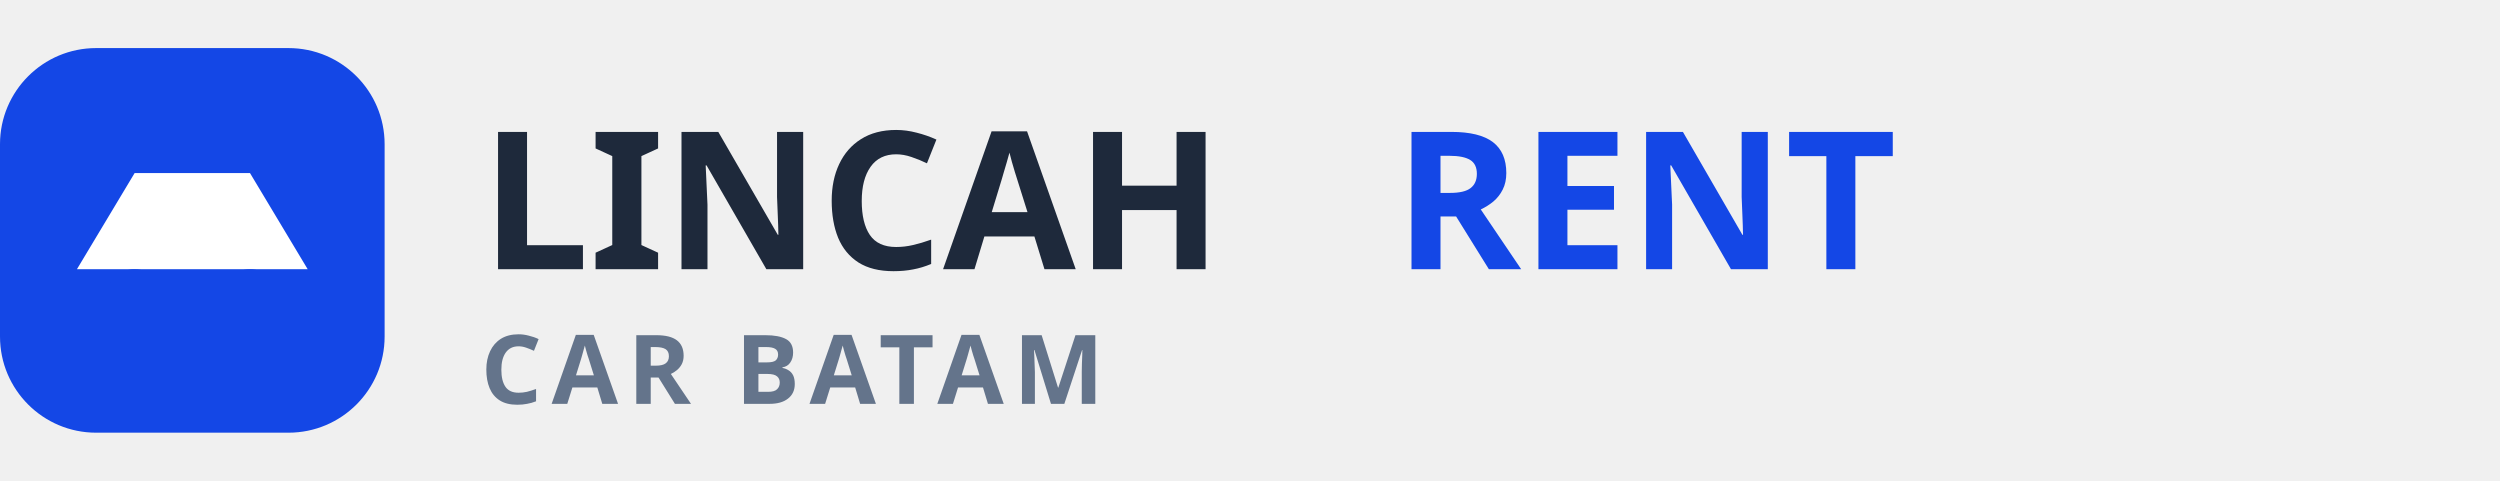
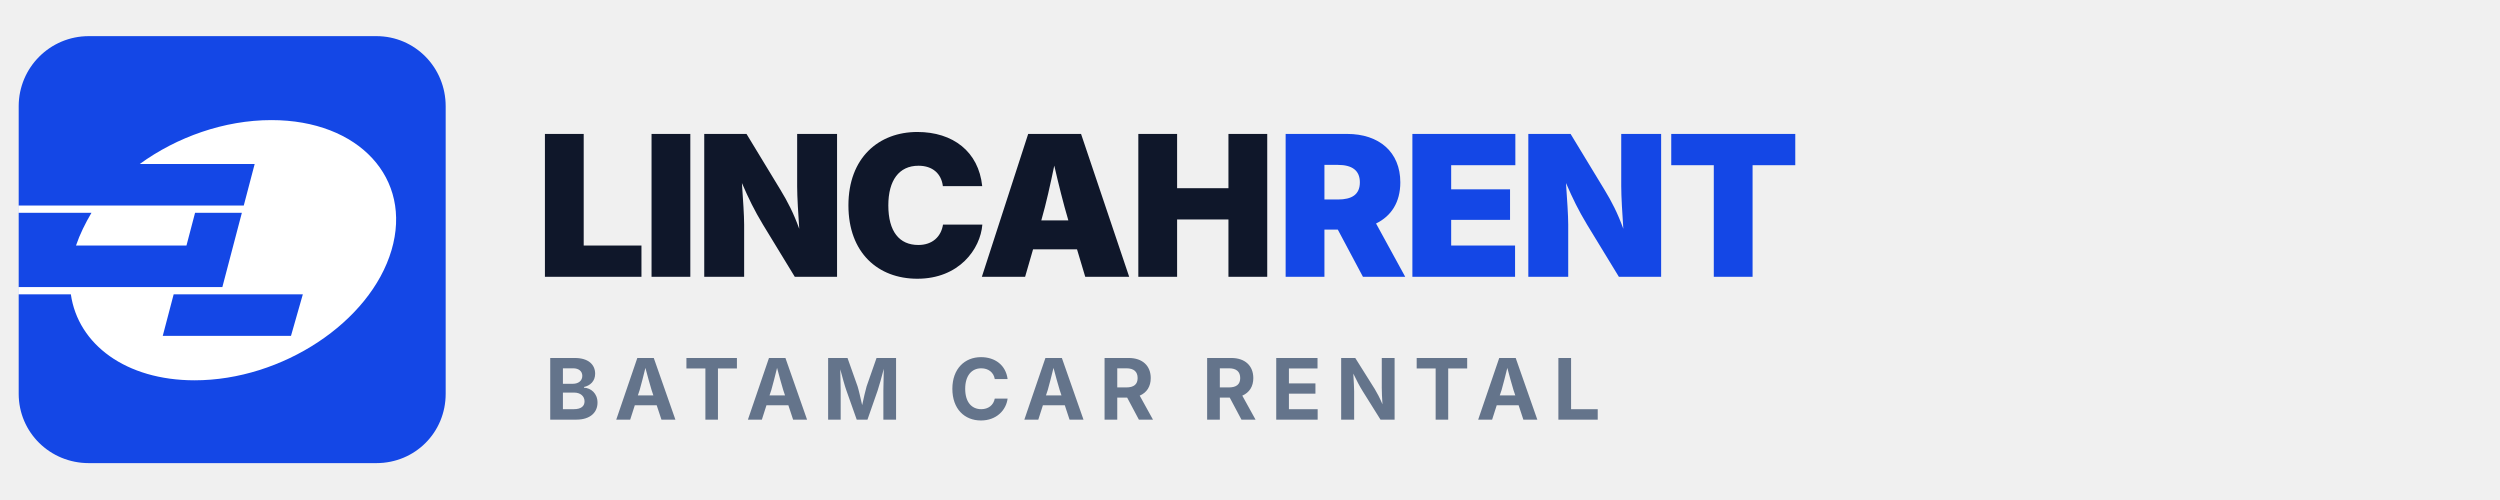
- <svg xmlns="http://www.w3.org/2000/svg" viewBox="0 0 260 50" width="260" height="50">
-   <rect x="0" y="5" width="40" height="40" rx="10" fill="#1447E6" />
-   <path d="M8 28 L14 18 L26 18 L32 28 Z" fill="#FFFFFF" />
-   <circle cx="14" cy="31" r="3" fill="#1447E6" />
-   <circle cx="26" cy="31" r="3" fill="#1447E6" />
-   <text x="50" y="28" fill="#1E293B" font-family="'Plus Jakarta Sans', system-ui, sans-serif" font-size="20" font-weight="800">LINCAH</text>
-   <text x="145" y="28" fill="#1447E6" font-family="'Plus Jakarta Sans', system-ui, sans-serif" font-size="20" font-weight="800">RENT</text>
-   <text x="50" y="42" fill="#64748B" font-family="'Plus Jakarta Sans', system-ui, sans-serif" font-size="10" font-weight="600" letter-spacing="1">CAR BATAM</text>
+ <svg xmlns="http://www.w3.org/2000/svg" viewBox="0 0 280 56" width="280" height="56">
+   <svg x="2" y="4" width="48" height="48" viewBox="0 0 513 512">
+     <path fill-rule="evenodd" fill="#1447E6" d="M84.911,0.000 L429.089,0.000 C475.432,0.000 512.1,37.568 512.1,83.911 L512.1,428.089 C512.1,474.432 475.432,511.1 429.089,511.1 L84.911,511.1 C38.568,511.1 1.000,474.432 1.000,428.089 L1.000,83.911 C1.000,37.568 38.568,0.000 84.911,0.000 Z" />
+     <path fill-rule="evenodd" fill="#FFFFFF" d="M447.263,256.242 C421.875,342.251 316.351,411.975 211.570,411.975 C129.379,411.975 72.074,369.069 63.433,309.059 L0.526,309.059 L0.526,300.365 L244.792,300.365 L268.125,211.490 L212.111,211.490 L201.839,250.614 L69.614,250.614 C74.202,237.059 80.775,223.947 88.1,211.490 L0.526,211.490 L0.526,202.795 L214.393,202.795 L270.408,202.795 L283.469,153.045 L145.936,153.045 C190.202,120.826 246.959,100.509 303.510,100.509 C408.291,100.509 472.652,170.233 447.263,256.242 ZM186.495,309.059 L173.433,358.810 L326.929,358.810 L341.120,309.059 L186.495,309.059 Z" />
+   </svg>
+   <text x="60" y="31" fill="#0F172A" font-family="'Plus Jakarta Sans', system-ui, -apple-system, sans-serif" font-size="22" font-weight="900" letter-spacing="-0.5">LINCAH<tspan fill="#1447E6">RENT</tspan>
+   </text>
+   <text x="61" y="47" fill="#64748B" font-family="'Plus Jakarta Sans', system-ui, -apple-system, sans-serif" font-size="9.5" font-weight="700" letter-spacing="1.5">BATAM CAR RENTAL</text>
</svg>
